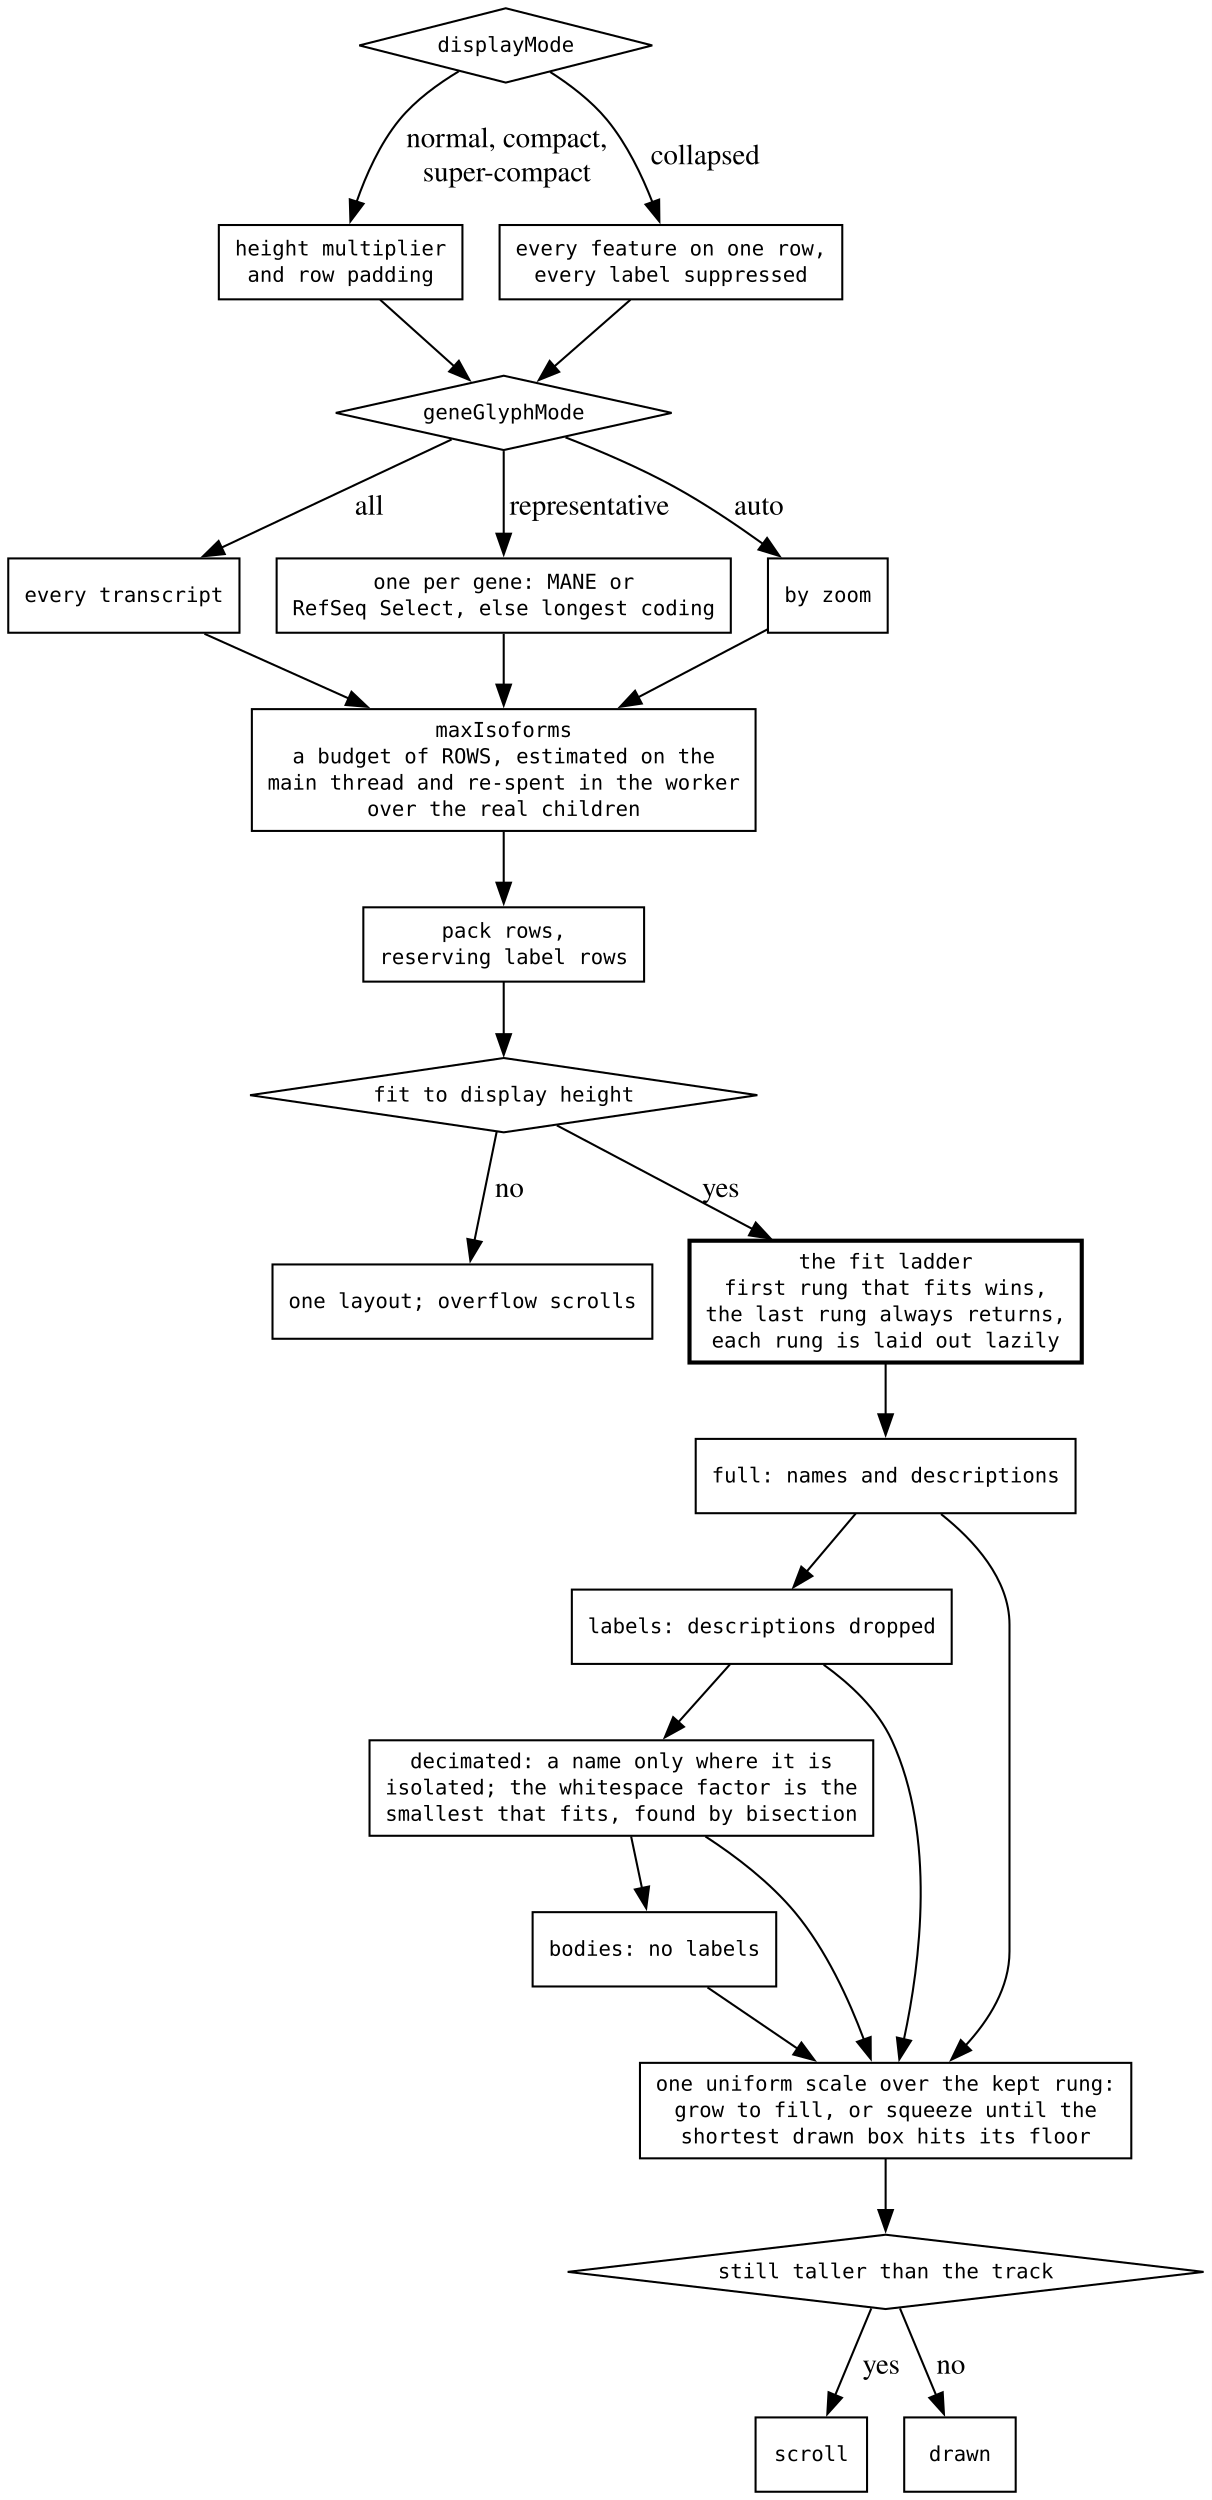
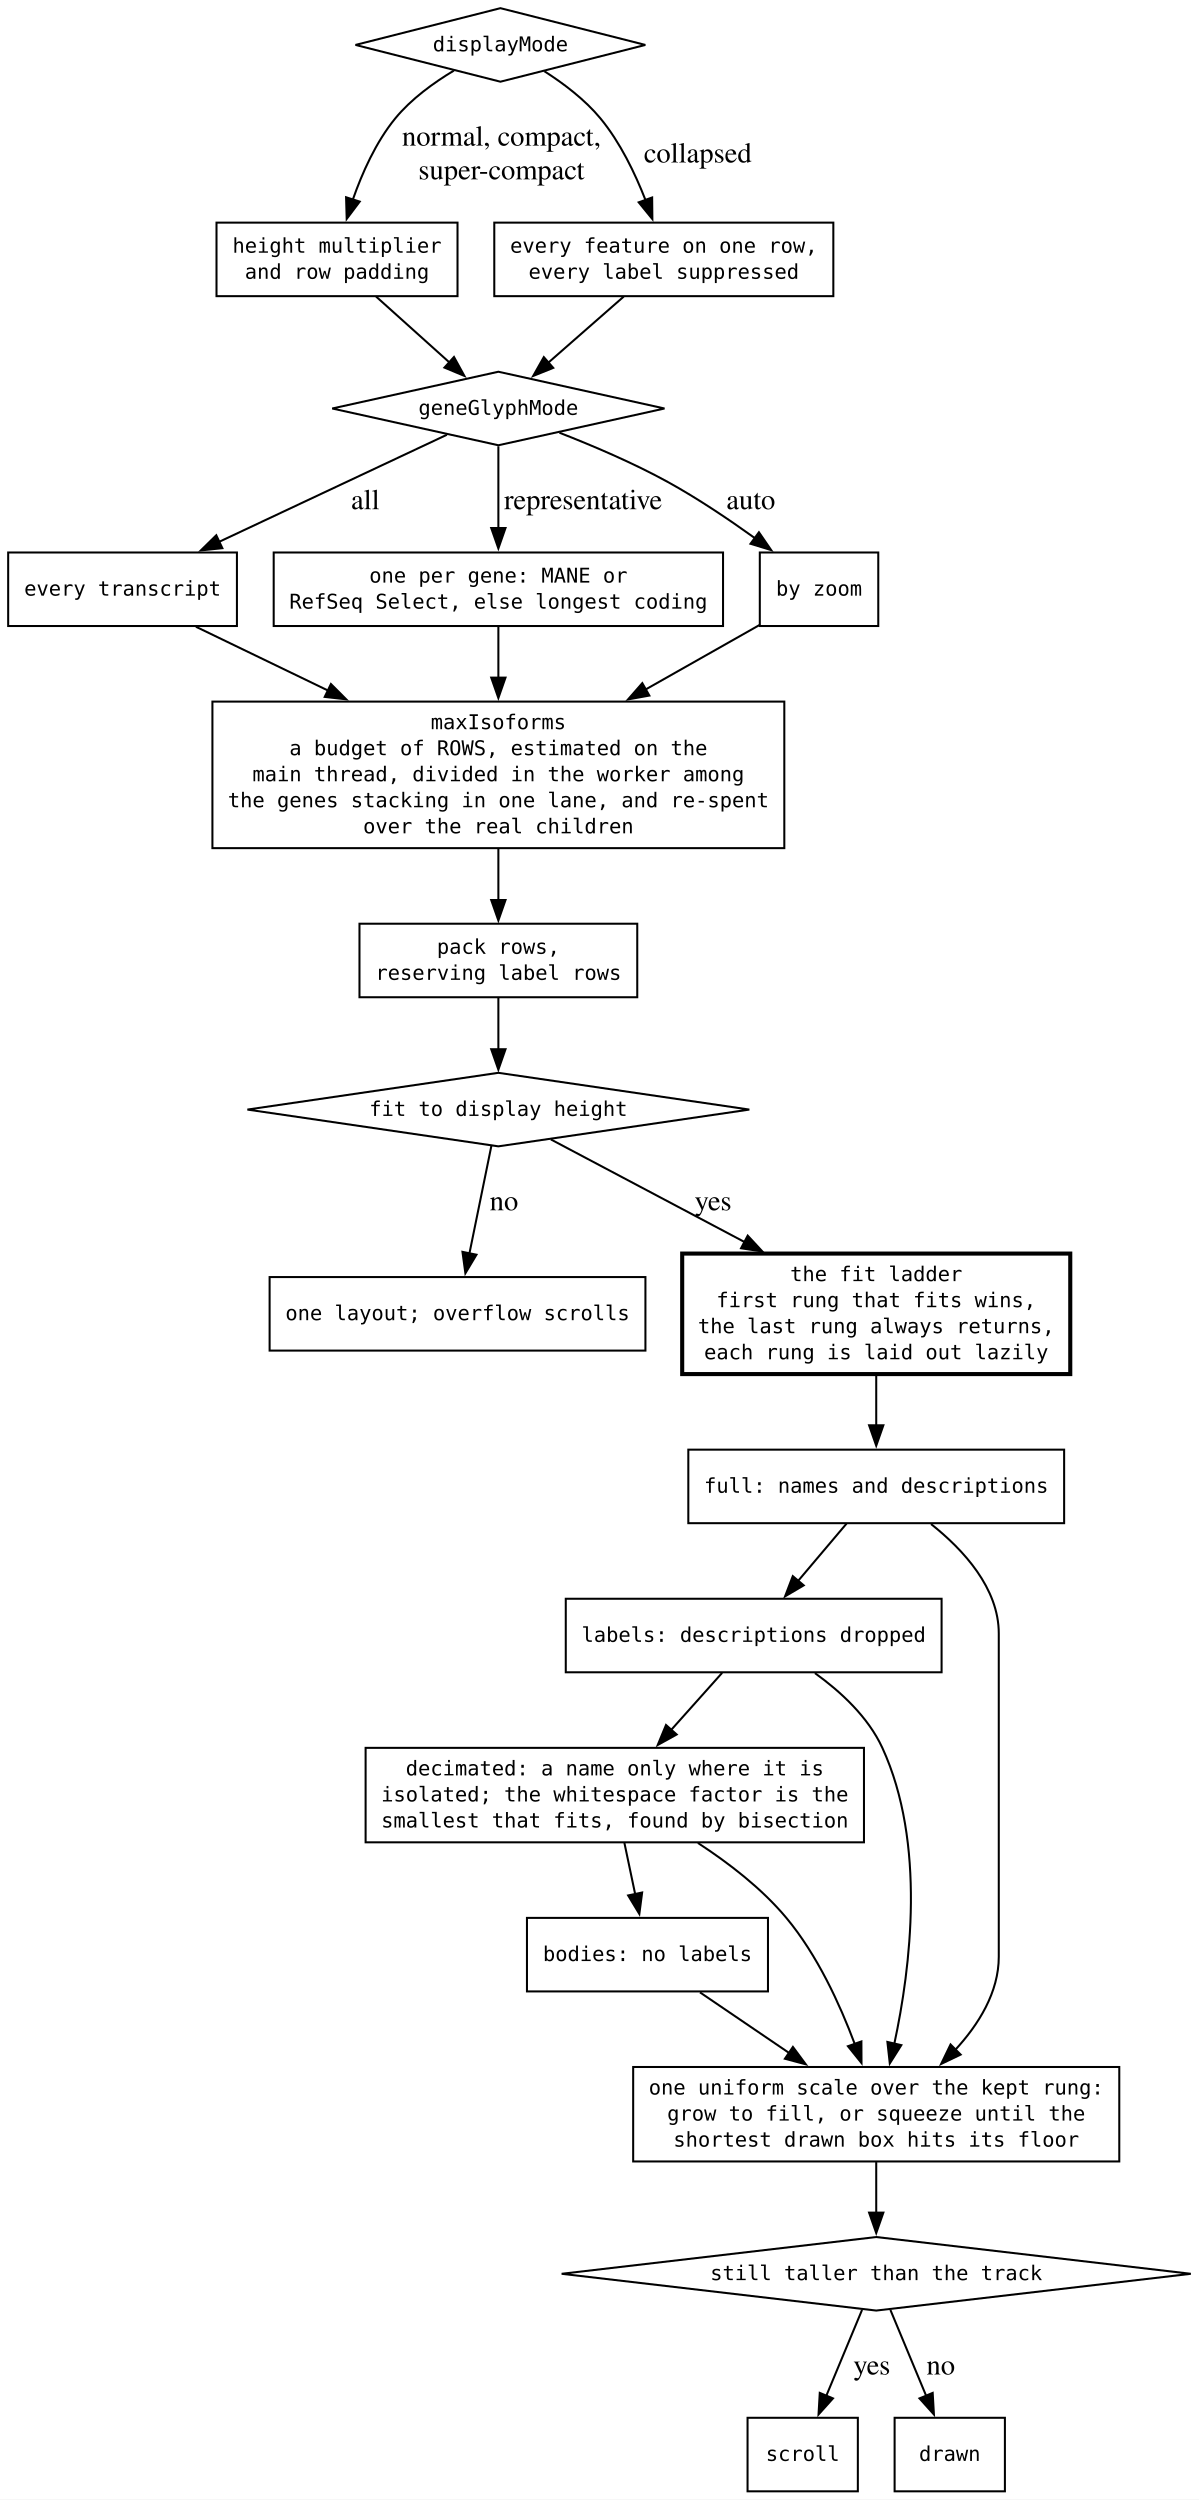
- <svg xmlns="http://www.w3.org/2000/svg" width="587pt" height="1211pt" viewBox="0.00 0.00 587.00 1211.00">
-   <g id="graph0" class="graph" transform="scale(1 1) rotate(0) translate(4 1207)">
-     <polygon fill="white" stroke="none" points="-4,4 -4,-1207 583.02,-1207 583.02,4 -4,4" />
+ <svg xmlns="http://www.w3.org/2000/svg" width="587pt" height="1224pt" viewBox="0.00 0.00 587.00 1224.00">
+   <g id="graph0" class="graph" transform="scale(1 1) rotate(0) translate(4 1219.75)">
+     <polygon fill="white" stroke="none" points="-4,4 -4,-1219.75 583.02,-1219.75 583.02,4 -4,4" />
    <g id="node1" class="node">
-       <polygon fill="none" stroke="black" points="241,-1203 170.04,-1185 241,-1167 311.96,-1185 241,-1203" />
-       <text xml:space="preserve" text-anchor="middle" x="241" y="-1181.88" font-family="monospace" font-size="10.00">displayMode</text>
+       <polygon fill="none" stroke="black" points="241,-1215.75 170.04,-1197.75 241,-1179.75 311.96,-1197.75 241,-1215.75" />
+       <text xml:space="preserve" text-anchor="middle" x="241" y="-1194.62" font-family="monospace" font-size="10.00">displayMode</text>
    </g>
    <g id="node5" class="node">
-       <polygon fill="none" stroke="black" points="220,-1098 102,-1098 102,-1062 220,-1062 220,-1098" />
-       <text xml:space="preserve" text-anchor="middle" x="161" y="-1083.25" font-family="monospace" font-size="10.00">height multiplier</text>
-       <text xml:space="preserve" text-anchor="middle" x="161" y="-1070.5" font-family="monospace" font-size="10.00">and row padding</text>
+       <polygon fill="none" stroke="black" points="220,-1110.75 102,-1110.75 102,-1074.75 220,-1074.75 220,-1110.75" />
+       <text xml:space="preserve" text-anchor="middle" x="161" y="-1096" font-family="monospace" font-size="10.00">height multiplier</text>
+       <text xml:space="preserve" text-anchor="middle" x="161" y="-1083.25" font-family="monospace" font-size="10.00">and row padding</text>
    </g>
    <g id="edge1" class="edge">
-       <path fill="none" stroke="black" d="M218.24,-1172.45C208.37,-1166.52 197.3,-1158.54 189.5,-1149 180.04,-1137.43 173.28,-1122.26 168.72,-1109.19" />
-       <polygon fill="black" stroke="black" points="172.11,-1108.29 165.74,-1099.82 165.44,-1110.42 172.11,-1108.29" />
-       <text xml:space="preserve" text-anchor="middle" x="239.75" y="-1135.7" font-family="Times,serif" font-size="14.00"> normal, compact,</text>
-       <text xml:space="preserve" text-anchor="middle" x="239.75" y="-1119.2" font-family="Times,serif" font-size="14.00"> super-compact</text>
+       <path fill="none" stroke="black" d="M218.24,-1185.2C208.37,-1179.27 197.3,-1171.29 189.5,-1161.75 180.04,-1150.18 173.28,-1135.01 168.72,-1121.94" />
+       <polygon fill="black" stroke="black" points="172.11,-1121.04 165.74,-1112.57 165.44,-1123.17 172.11,-1121.04" />
+       <text xml:space="preserve" text-anchor="middle" x="239.75" y="-1148.45" font-family="Times,serif" font-size="14.00"> normal, compact,</text>
+       <text xml:space="preserve" text-anchor="middle" x="239.75" y="-1131.95" font-family="Times,serif" font-size="14.00"> super-compact</text>
    </g>
    <g id="node6" class="node">
-       <polygon fill="none" stroke="black" points="404,-1098 238,-1098 238,-1062 404,-1062 404,-1098" />
-       <text xml:space="preserve" text-anchor="middle" x="321" y="-1083.25" font-family="monospace" font-size="10.00">every feature on one row,</text>
-       <text xml:space="preserve" text-anchor="middle" x="321" y="-1070.5" font-family="monospace" font-size="10.00">every label suppressed</text>
+       <polygon fill="none" stroke="black" points="404,-1110.75 238,-1110.75 238,-1074.75 404,-1074.75 404,-1110.75" />
+       <text xml:space="preserve" text-anchor="middle" x="321" y="-1096" font-family="monospace" font-size="10.00">every feature on one row,</text>
+       <text xml:space="preserve" text-anchor="middle" x="321" y="-1083.25" font-family="monospace" font-size="10.00">every label suppressed</text>
    </g>
    <g id="edge2" class="edge">
-       <path fill="none" stroke="black" d="M262.51,-1172.13C271.88,-1166.14 282.42,-1158.2 290,-1149 299.64,-1137.31 306.93,-1122.13 312.02,-1109.08" />
-       <polygon fill="black" stroke="black" points="315.29,-1110.32 315.4,-1099.73 308.71,-1107.94 315.29,-1110.32" />
-       <text xml:space="preserve" text-anchor="middle" x="335.88" y="-1127.45" font-family="Times,serif" font-size="14.00"> collapsed</text>
+       <path fill="none" stroke="black" d="M262.51,-1184.88C271.88,-1178.89 282.42,-1170.95 290,-1161.75 299.64,-1150.06 306.93,-1134.88 312.02,-1121.83" />
+       <polygon fill="black" stroke="black" points="315.29,-1123.07 315.4,-1112.48 308.71,-1120.69 315.29,-1123.07" />
+       <text xml:space="preserve" text-anchor="middle" x="335.88" y="-1140.2" font-family="Times,serif" font-size="14.00"> collapsed</text>
    </g>
    <g id="node2" class="node">
-       <polygon fill="none" stroke="black" points="240,-1025 158.66,-1007 240,-989 321.34,-1007 240,-1025" />
-       <text xml:space="preserve" text-anchor="middle" x="240" y="-1003.88" font-family="monospace" font-size="10.00">geneGlyphMode</text>
+       <polygon fill="none" stroke="black" points="240,-1037.75 158.66,-1019.75 240,-1001.75 321.34,-1019.75 240,-1037.75" />
+       <text xml:space="preserve" text-anchor="middle" x="240" y="-1016.62" font-family="monospace" font-size="10.00">geneGlyphMode</text>
    </g>
    <g id="node7" class="node">
-       <polygon fill="none" stroke="black" points="112,-936.5 0,-936.5 0,-900.5 112,-900.5 112,-936.5" />
-       <text xml:space="preserve" text-anchor="middle" x="56" y="-915.38" font-family="monospace" font-size="10.00">every transcript</text>
+       <polygon fill="none" stroke="black" points="112,-949.25 0,-949.25 0,-913.25 112,-913.25 112,-949.25" />
+       <text xml:space="preserve" text-anchor="middle" x="56" y="-928.12" font-family="monospace" font-size="10.00">every transcript</text>
    </g>
    <g id="edge5" class="edge">
-       <path fill="none" stroke="black" d="M214.8,-994.15C186.14,-980.68 138.7,-958.38 103.12,-941.65" />
-       <polygon fill="black" stroke="black" points="104.87,-938.61 94.33,-937.52 101.89,-944.94 104.87,-938.61" />
-       <text xml:space="preserve" text-anchor="middle" x="173.11" y="-957.7" font-family="Times,serif" font-size="14.00"> all</text>
+       <path fill="none" stroke="black" d="M214.8,-1006.9C186.14,-993.43 138.7,-971.13 103.12,-954.4" />
+       <polygon fill="black" stroke="black" points="104.87,-951.36 94.33,-950.27 101.89,-957.69 104.87,-951.36" />
+       <text xml:space="preserve" text-anchor="middle" x="173.11" y="-970.45" font-family="Times,serif" font-size="14.00"> all</text>
    </g>
    <g id="node8" class="node">
-       <polygon fill="none" stroke="black" points="350,-936.5 130,-936.5 130,-900.5 350,-900.5 350,-936.5" />
-       <text xml:space="preserve" text-anchor="middle" x="240" y="-921.75" font-family="monospace" font-size="10.00">one per gene: MANE or</text>
-       <text xml:space="preserve" text-anchor="middle" x="240" y="-909" font-family="monospace" font-size="10.00">RefSeq Select, else longest coding</text>
+       <polygon fill="none" stroke="black" points="350,-949.25 130,-949.25 130,-913.25 350,-913.25 350,-949.25" />
+       <text xml:space="preserve" text-anchor="middle" x="240" y="-934.5" font-family="monospace" font-size="10.00">one per gene: MANE or</text>
+       <text xml:space="preserve" text-anchor="middle" x="240" y="-921.75" font-family="monospace" font-size="10.00">RefSeq Select, else longest coding</text>
    </g>
    <g id="edge6" class="edge">
-       <path fill="none" stroke="black" d="M240,-988.5C240,-977.01 240,-961.7 240,-948.43" />
-       <polygon fill="black" stroke="black" points="243.5,-948.49 240,-938.49 236.5,-948.49 243.5,-948.49" />
-       <text xml:space="preserve" text-anchor="middle" x="279.75" y="-957.7" font-family="Times,serif" font-size="14.00"> representative</text>
+       <path fill="none" stroke="black" d="M240,-1001.25C240,-989.76 240,-974.45 240,-961.18" />
+       <polygon fill="black" stroke="black" points="243.5,-961.24 240,-951.24 236.5,-961.24 243.5,-961.24" />
+       <text xml:space="preserve" text-anchor="middle" x="279.75" y="-970.45" font-family="Times,serif" font-size="14.00"> representative</text>
    </g>
    <g id="node9" class="node">
-       <polygon fill="none" stroke="black" points="426,-936.5 368,-936.5 368,-900.5 426,-900.5 426,-936.5" />
-       <text xml:space="preserve" text-anchor="middle" x="397" y="-915.38" font-family="monospace" font-size="10.00">by zoom</text>
+       <polygon fill="none" stroke="black" points="426,-949.25 368,-949.25 368,-913.25 426,-913.25 426,-949.25" />
+       <text xml:space="preserve" text-anchor="middle" x="397" y="-928.12" font-family="monospace" font-size="10.00">by zoom</text>
    </g>
    <g id="edge7" class="edge">
-       <path fill="none" stroke="black" d="M269.9,-995.14C286.01,-988.86 306.02,-980.36 323,-971 337.53,-963 352.71,-952.79 365.52,-943.58" />
-       <polygon fill="black" stroke="black" points="367.57,-946.41 373.57,-937.68 363.44,-940.77 367.57,-946.41" />
-       <text xml:space="preserve" text-anchor="middle" x="361.84" y="-957.7" font-family="Times,serif" font-size="14.00"> auto</text>
+       <path fill="none" stroke="black" d="M269.9,-1007.89C286.01,-1001.61 306.02,-993.11 323,-983.75 337.53,-975.75 352.71,-965.54 365.52,-956.33" />
+       <polygon fill="black" stroke="black" points="367.57,-959.16 373.57,-950.43 363.44,-953.52 367.57,-959.16" />
+       <text xml:space="preserve" text-anchor="middle" x="361.84" y="-970.45" font-family="Times,serif" font-size="14.00"> auto</text>
    </g>
    <g id="node3" class="node">
      <polygon fill="none" stroke="black" points="240,-694.5 117.13,-676.5 240,-658.5 362.87,-676.5 240,-694.5" />
      <text xml:space="preserve" text-anchor="middle" x="240" y="-673.38" font-family="monospace" font-size="10.00">fit to display height</text>
    </g>
    <g id="node12" class="node">
      <polygon fill="none" stroke="black" points="312,-594.5 128,-594.5 128,-558.5 312,-558.5 312,-594.5" />
      <text xml:space="preserve" text-anchor="middle" x="220" y="-573.38" font-family="monospace" font-size="10.00">one layout; overflow scrolls</text>
    </g>
    <g id="edge13" class="edge">
      <path fill="none" stroke="black" d="M236.61,-658.88C233.66,-644.41 229.31,-623.13 225.81,-605.96" />
      <polygon fill="black" stroke="black" points="229.28,-605.45 223.85,-596.35 222.42,-606.85 229.28,-605.45" />
      <text xml:space="preserve" text-anchor="middle" x="241" y="-627.2" font-family="Times,serif" font-size="14.00"> no</text>
    </g>
    <g id="node13" class="node">
      <polygon fill="none" stroke="black" stroke-width="2" points="520,-606 330,-606 330,-547 520,-547 520,-606" />
      <text xml:space="preserve" text-anchor="middle" x="425" y="-592.5" font-family="monospace" font-size="10.00">the fit ladder</text>
      <text xml:space="preserve" text-anchor="middle" x="425" y="-579.75" font-family="monospace" font-size="10.00">first rung that fits wins,</text>
      <text xml:space="preserve" text-anchor="middle" x="425" y="-567" font-family="monospace" font-size="10.00">the last rung always returns,</text>
      <text xml:space="preserve" text-anchor="middle" x="425" y="-554.25" font-family="monospace" font-size="10.00">each rung is laid out lazily</text>
    </g>
    <g id="edge14" class="edge">
      <path fill="none" stroke="black" d="M265.72,-661.87C290.2,-648.91 328.02,-628.87 360.67,-611.58" />
      <polygon fill="black" stroke="black" points="362.08,-614.79 369.28,-607.02 358.81,-608.6 362.08,-614.79" />
      <text xml:space="preserve" text-anchor="middle" x="343.38" y="-627.2" font-family="Times,serif" font-size="14.00"> yes</text>
    </g>
    <g id="node4" class="node">
      <polygon fill="none" stroke="black" points="425,-124.5 270.98,-106.5 425,-88.5 579.02,-106.5 425,-124.5" />
      <text xml:space="preserve" text-anchor="middle" x="425" y="-103.38" font-family="monospace" font-size="10.00">still taller than the track</text>
    </g>
    <g id="node19" class="node">
      <polygon fill="none" stroke="black" points="416,-36 362,-36 362,0 416,0 416,-36" />
      <text xml:space="preserve" text-anchor="middle" x="389" y="-14.88" font-family="monospace" font-size="10.00">scroll</text>
    </g>
    <g id="edge24" class="edge">
      <path fill="none" stroke="black" d="M418.06,-88.82C413.09,-76.89 406.29,-60.55 400.52,-46.68" />
      <polygon fill="black" stroke="black" points="403.82,-45.5 396.75,-37.62 397.36,-48.19 403.82,-45.5" />
      <text xml:space="preserve" text-anchor="middle" x="421.1" y="-57.2" font-family="Times,serif" font-size="14.00"> yes</text>
    </g>
    <g id="node20" class="node">
      <polygon fill="none" stroke="black" points="488,-36 434,-36 434,0 488,0 488,-36" />
      <text xml:space="preserve" text-anchor="middle" x="461" y="-14.88" font-family="monospace" font-size="10.00">drawn</text>
    </g>
    <g id="edge25" class="edge">
      <path fill="none" stroke="black" d="M431.94,-88.82C436.91,-76.89 443.71,-60.55 449.48,-46.68" />
      <polygon fill="black" stroke="black" points="452.64,-48.19 453.25,-37.62 446.18,-45.5 452.64,-48.19" />
      <text xml:space="preserve" text-anchor="middle" x="454.85" y="-57.2" font-family="Times,serif" font-size="14.00"> no</text>
    </g>
    <g id="edge3" class="edge">
-       <path fill="none" stroke="black" d="M180.12,-1061.81C190.97,-1052.07 204.63,-1039.79 216.17,-1029.42" />
-       <polygon fill="black" stroke="black" points="218.27,-1032.23 223.37,-1022.95 213.59,-1027.03 218.27,-1032.23" />
+       <path fill="none" stroke="black" d="M180.12,-1074.56C190.97,-1064.82 204.63,-1052.54 216.17,-1042.17" />
+       <polygon fill="black" stroke="black" points="218.27,-1044.98 223.37,-1035.7 213.59,-1039.78 218.27,-1044.98" />
    </g>
    <g id="edge4" class="edge">
-       <path fill="none" stroke="black" d="M301.39,-1061.81C290.27,-1052.07 276.26,-1039.79 264.43,-1029.42" />
-       <polygon fill="black" stroke="black" points="266.86,-1026.89 257.04,-1022.93 262.25,-1032.16 266.86,-1026.89" />
+       <path fill="none" stroke="black" d="M301.39,-1074.56C290.27,-1064.82 276.26,-1052.54 264.43,-1042.17" />
+       <polygon fill="black" stroke="black" points="266.86,-1039.64 257.04,-1035.68 262.25,-1044.91 266.86,-1039.64" />
    </g>
    <g id="node10" class="node">
-       <polygon fill="none" stroke="black" points="362,-863.5 118,-863.5 118,-804.5 362,-804.5 362,-863.5" />
-       <text xml:space="preserve" text-anchor="middle" x="240" y="-850" font-family="monospace" font-size="10.00">maxIsoforms</text>
-       <text xml:space="preserve" text-anchor="middle" x="240" y="-837.25" font-family="monospace" font-size="10.00">a budget of ROWS, estimated on the</text>
-       <text xml:space="preserve" text-anchor="middle" x="240" y="-824.5" font-family="monospace" font-size="10.00">main thread and re-spent in the worker</text>
+       <polygon fill="none" stroke="black" points="380,-876.25 100,-876.25 100,-804.5 380,-804.5 380,-876.25" />
+       <text xml:space="preserve" text-anchor="middle" x="240" y="-862.75" font-family="monospace" font-size="10.00">maxIsoforms</text>
+       <text xml:space="preserve" text-anchor="middle" x="240" y="-850" font-family="monospace" font-size="10.00">a budget of ROWS, estimated on the</text>
+       <text xml:space="preserve" text-anchor="middle" x="240" y="-837.25" font-family="monospace" font-size="10.00">main thread, divided in the worker among</text>
+       <text xml:space="preserve" text-anchor="middle" x="240" y="-824.5" font-family="monospace" font-size="10.00">the genes stacking in one lane, and re-spent</text>
      <text xml:space="preserve" text-anchor="middle" x="240" y="-811.75" font-family="monospace" font-size="10.00">over the real children</text>
    </g>
    <g id="edge8" class="edge">
-       <path fill="none" stroke="black" d="M95.02,-900C115.42,-890.86 141.09,-879.35 165.14,-868.56" />
-       <polygon fill="black" stroke="black" points="166.26,-871.9 173.95,-864.62 163.39,-865.51 166.26,-871.9" />
+       <path fill="none" stroke="black" d="M91.91,-912.9C110.42,-903.97 133.81,-892.67 156.51,-881.7" />
+       <polygon fill="black" stroke="black" points="158.02,-884.86 165.51,-877.36 154.98,-878.55 158.02,-884.86" />
    </g>
    <g id="edge9" class="edge">
-       <path fill="none" stroke="black" d="M240,-900C240,-892.7 240,-883.9 240,-875.15" />
-       <polygon fill="black" stroke="black" points="243.5,-875.35 240,-865.35 236.5,-875.35 243.5,-875.35" />
+       <path fill="none" stroke="black" d="M240,-913.11C240,-905.81 240,-896.89 240,-887.87" />
+       <polygon fill="black" stroke="black" points="243.5,-888 240,-878 236.5,-888 243.5,-888" />
    </g>
    <g id="edge10" class="edge">
-       <path fill="none" stroke="black" d="M367.84,-902.18C350.15,-892.88 326.84,-880.63 304.98,-869.15" />
-       <polygon fill="black" stroke="black" points="306.88,-866.19 296.4,-864.64 303.62,-872.39 306.88,-866.19" />
+       <path fill="none" stroke="black" d="M367.84,-913.74C352.06,-904.81 331.81,-893.35 312.1,-882.19" />
+       <polygon fill="black" stroke="black" points="313.92,-879.2 303.49,-877.32 310.47,-885.29 313.92,-879.2" />
    </g>
    <g id="node11" class="node">
      <polygon fill="none" stroke="black" points="308,-767.5 172,-767.5 172,-731.5 308,-731.5 308,-767.5" />
      <text xml:space="preserve" text-anchor="middle" x="240" y="-752.75" font-family="monospace" font-size="10.00">pack rows,</text>
      <text xml:space="preserve" text-anchor="middle" x="240" y="-740" font-family="monospace" font-size="10.00">reserving label rows</text>
    </g>
    <g id="edge11" class="edge">
-       <path fill="none" stroke="black" d="M240,-804.15C240,-796.12 240,-787.41 240,-779.39" />
-       <polygon fill="black" stroke="black" points="243.5,-779.43 240,-769.43 236.5,-779.43 243.5,-779.43" />
+       <path fill="none" stroke="black" d="M240,-804.25C240,-795.87 240,-787.03 240,-779" />
+       <polygon fill="black" stroke="black" points="243.5,-779.09 240,-769.09 236.5,-779.09 243.5,-779.09" />
    </g>
    <g id="edge12" class="edge">
      <path fill="none" stroke="black" d="M240,-731.31C240,-723.73 240,-714.6 240,-706.04" />
      <polygon fill="black" stroke="black" points="243.5,-706.04 240,-696.04 236.5,-706.04 243.5,-706.04" />
    </g>
    <g id="node14" class="node">
      <polygon fill="none" stroke="black" points="517,-510 333,-510 333,-474 517,-474 517,-510" />
      <text xml:space="preserve" text-anchor="middle" x="425" y="-488.88" font-family="monospace" font-size="10.00">full: names and descriptions</text>
    </g>
    <g id="edge15" class="edge">
      <path fill="none" stroke="black" d="M425,-546.65C425,-538.62 425,-529.91 425,-521.89" />
      <polygon fill="black" stroke="black" points="428.5,-521.93 425,-511.93 421.5,-521.93 428.5,-521.93" />
    </g>
    <g id="node15" class="node">
      <polygon fill="none" stroke="black" points="457,-437 273,-437 273,-401 457,-401 457,-437" />
      <text xml:space="preserve" text-anchor="middle" x="365" y="-415.88" font-family="monospace" font-size="10.00">labels: descriptions dropped</text>
    </g>
    <g id="edge16" class="edge">
      <path fill="none" stroke="black" d="M410.48,-473.81C403.33,-465.35 394.56,-454.98 386.64,-445.61" />
      <polygon fill="black" stroke="black" points="389.5,-443.56 380.37,-438.18 384.15,-448.08 389.5,-443.56" />
    </g>
    <g id="node18" class="node">
      <polygon fill="none" stroke="black" points="544,-207.75 306,-207.75 306,-161.5 544,-161.5 544,-207.75" />
      <text xml:space="preserve" text-anchor="middle" x="425" y="-194.25" font-family="monospace" font-size="10.00">one uniform scale over the kept rung:</text>
      <text xml:space="preserve" text-anchor="middle" x="425" y="-181.5" font-family="monospace" font-size="10.00">grow to fill, or squeeze until the</text>
      <text xml:space="preserve" text-anchor="middle" x="425" y="-168.75" font-family="monospace" font-size="10.00">shortest drawn box hits its floor</text>
    </g>
    <g id="edge19" class="edge">
      <path fill="none" stroke="black" d="M451.84,-473.57C467.82,-460.89 485,-442.11 485,-420 485,-420 485,-420 485,-261.75 485,-244.36 475.22,-228.6 463.56,-215.99" />
      <polygon fill="black" stroke="black" points="466.33,-213.82 456.78,-209.24 461.39,-218.78 466.33,-213.82" />
    </g>
    <g id="node16" class="node">
      <polygon fill="none" stroke="black" points="419,-364 175,-364 175,-317.75 419,-317.75 419,-364" />
      <text xml:space="preserve" text-anchor="middle" x="297" y="-350.5" font-family="monospace" font-size="10.00">decimated: a name only where it is</text>
      <text xml:space="preserve" text-anchor="middle" x="297" y="-337.75" font-family="monospace" font-size="10.00">isolated; the whitespace factor is the</text>
      <text xml:space="preserve" text-anchor="middle" x="297" y="-325" font-family="monospace" font-size="10.00">smallest that fits, found by bisection</text>
    </g>
    <g id="edge17" class="edge">
      <path fill="none" stroke="black" d="M349.57,-400.73C342.19,-392.46 333.13,-382.32 324.61,-372.79" />
      <polygon fill="black" stroke="black" points="327.3,-370.54 318.03,-365.41 322.08,-375.2 327.3,-370.54" />
    </g>
    <g id="edge20" class="edge">
      <path fill="none" stroke="black" d="M394.98,-400.6C407.66,-391.48 421.08,-379.05 428,-364 449.43,-317.41 441.88,-256.46 433.88,-219.23" />
      <polygon fill="black" stroke="black" points="437.29,-218.45 431.64,-209.49 430.47,-220.02 437.29,-218.45" />
    </g>
    <g id="node17" class="node">
      <polygon fill="none" stroke="black" points="372,-280.75 254,-280.75 254,-244.75 372,-244.75 372,-280.75" />
      <text xml:space="preserve" text-anchor="middle" x="313" y="-259.62" font-family="monospace" font-size="10.00">bodies: no labels</text>
    </g>
    <g id="edge18" class="edge">
      <path fill="none" stroke="black" d="M301.71,-317.45C303.37,-309.58 305.25,-300.63 306.99,-292.32" />
      <polygon fill="black" stroke="black" points="310.39,-293.18 309.02,-282.67 303.54,-291.74 310.39,-293.18" />
    </g>
    <g id="edge21" class="edge">
      <path fill="none" stroke="black" d="M337.68,-317.44C352.72,-307.66 369,-295.13 381,-280.75 396.1,-262.65 407.19,-238.5 414.46,-219.07" />
      <polygon fill="black" stroke="black" points="417.74,-220.27 417.79,-209.68 411.15,-217.93 417.74,-220.27" />
    </g>
    <g id="edge22" class="edge">
      <path fill="none" stroke="black" d="M338.7,-244.29C351.62,-235.5 367.63,-224.62 382.34,-214.62" />
      <polygon fill="black" stroke="black" points="384.21,-217.58 390.52,-209.06 380.28,-211.79 384.21,-217.58" />
    </g>
    <g id="edge23" class="edge">
      <path fill="none" stroke="black" d="M425,-161.2C425,-153.42 425,-144.58 425,-136.36" />
      <polygon fill="black" stroke="black" points="428.5,-136.45 425,-126.45 421.5,-136.45 428.5,-136.45" />
    </g>
  </g>
</svg>
